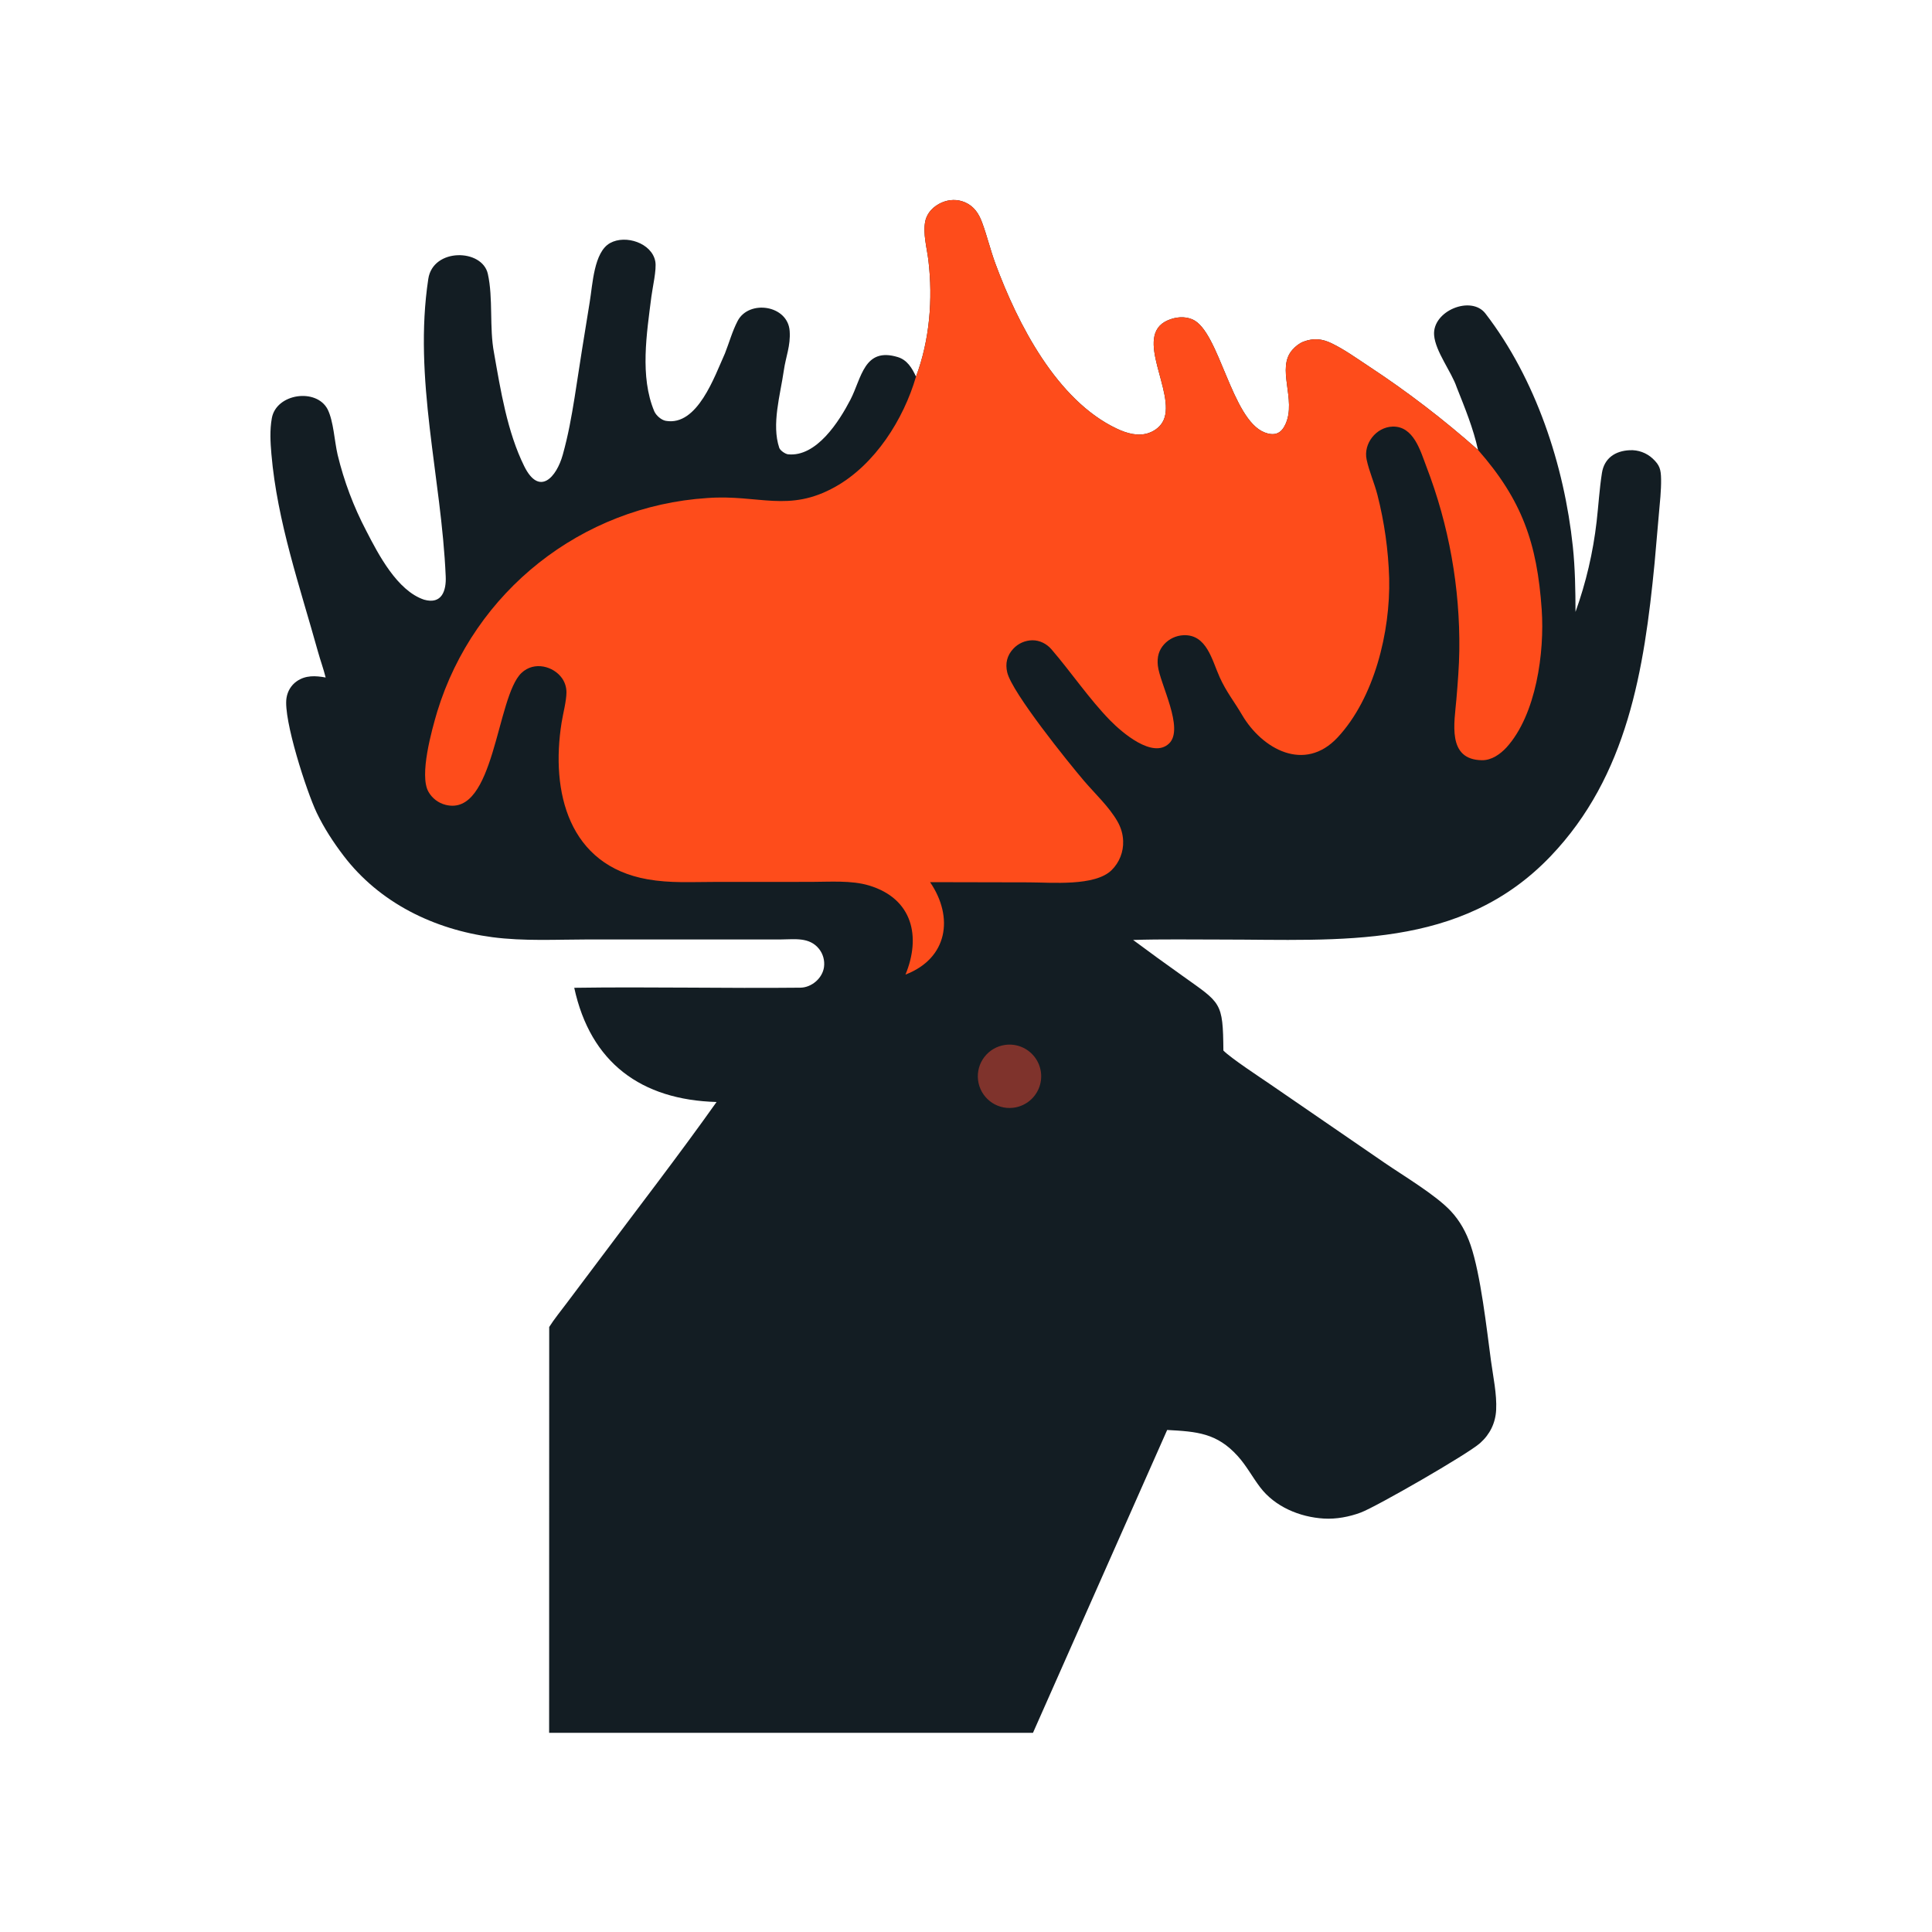
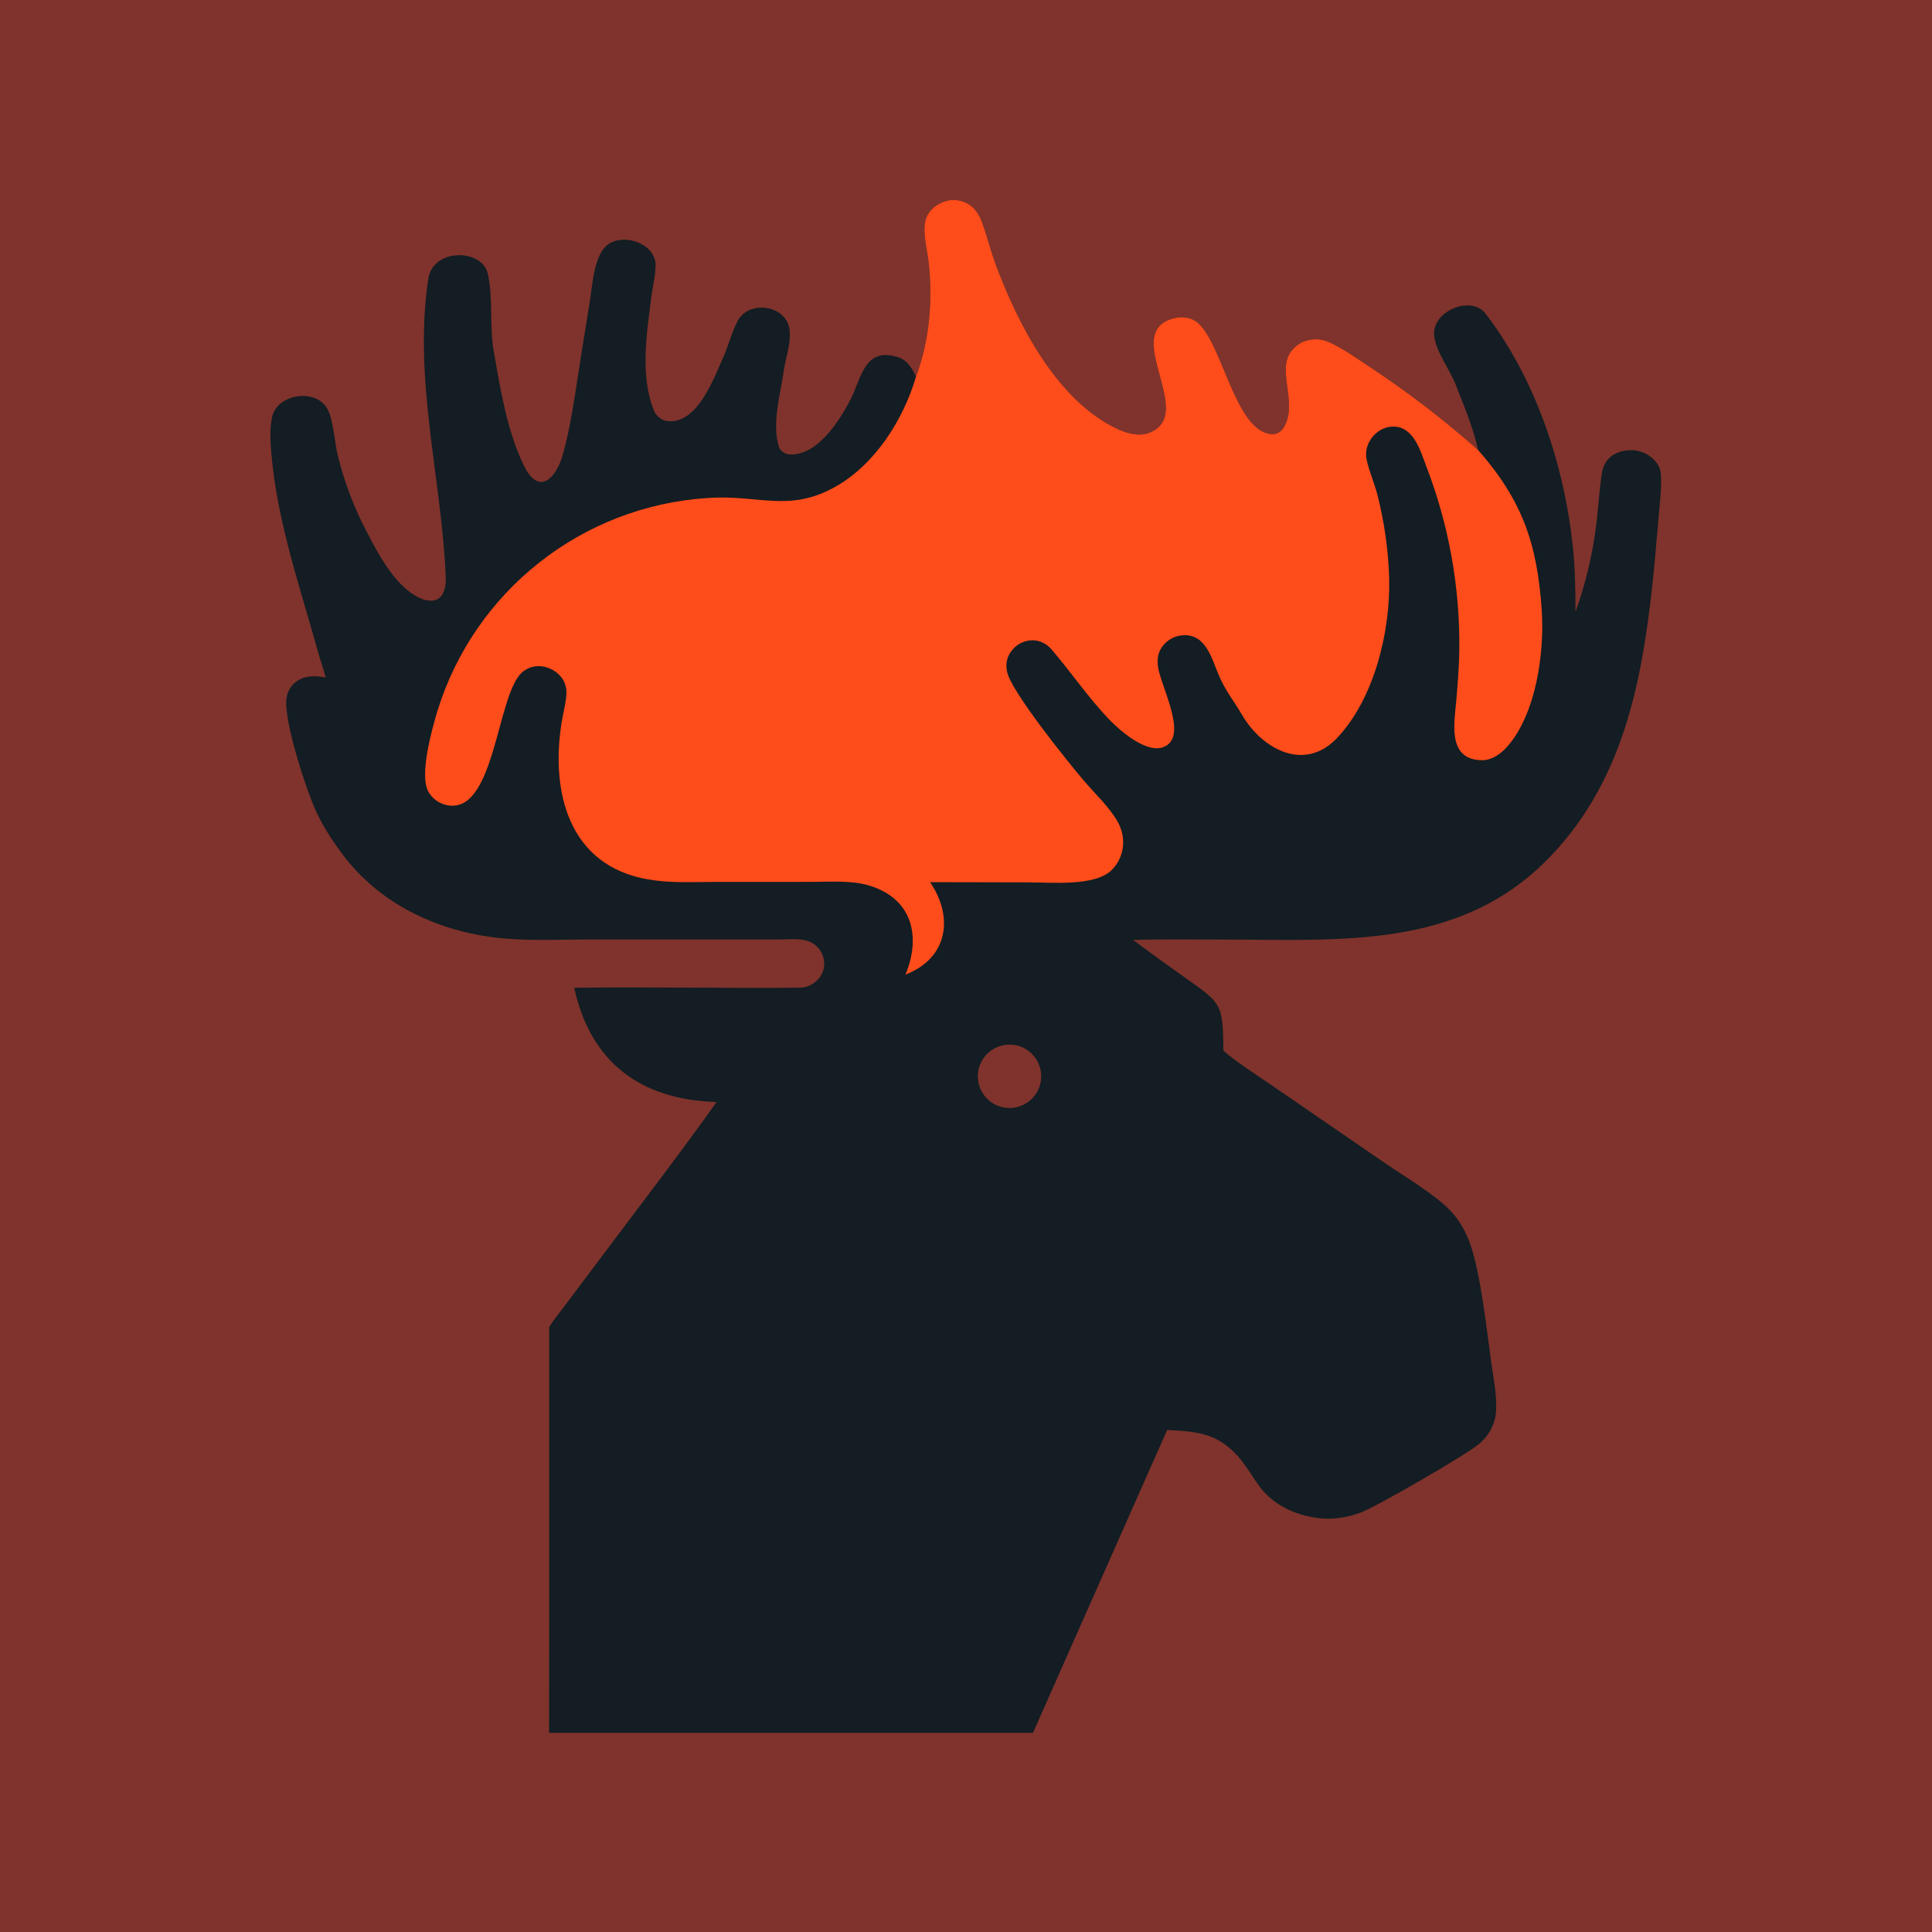
<svg xmlns="http://www.w3.org/2000/svg" version="1.2" viewBox="0 0 1024 1024" width="1024" height="1024">
  <style>
- 		.s0 { fill: #131d23 } 
- 		.s1 { fill: #fe4c1b } 
- 		.s2 { fill: #7f332c } 
+ 		.s0 { fill: #7f332c } 
+ 		.s1 { fill: #131d23 } 
+ 		.s2 { fill: #fe4c1b } 
	</style>
-   <path class="s0" d="m485.5 199.61c7.24-19.29 9.01-41.1 6.58-61.52-0.78-6.58-3.02-14.31-1.67-20.84 0.96-4.62 4.52-8.06 8.74-9.9 3.96-1.72 8.36-1.84 12.34-0.11 4.81 2.1 7.34 6.01 9.09 10.79 2.63 7.16 4.39 14.62 7.04 21.78 11.73 31.69 32.45 72.35 64.33 87.39 5.27 2.48 11.37 4.3 17.09 2.22 3.29-1.19 6.23-3.51 7.69-6.75 6.55-14.69-16.36-44.68 2.1-52.85 4.16-1.84 9.06-2.36 13.3-0.48 14.15 6.29 20.57 52.97 38.1 59.85 1.97 0.77 4.34 1.26 6.4 0.57 2.34-0.77 3.74-2.84 4.72-4.98 5.96-13.09-5.15-29.64 3.73-39.47 1.6-1.79 3.6-3.4 5.87-4.25 5.24-1.97 9.79-1.53 14.76 0.86 6.86 3.3 13.49 8.09 19.84 12.27 20.49 13.47 39.46 28.04 57.83 44.27-2.47-11.33-6.99-22.35-11.3-33.2-2.81-8.32-11.28-18.95-11.97-27.59-1.05-12.85 19.62-21.36 27.2-11.5 26.65 34.6 41.77 80.39 46.33 123.56 1.2 11.38 1.39 23.25 1.41 34.59 5.56-15.46 9.31-31.51 11.19-47.83 0.99-8.58 1.48-17.28 2.82-25.81 1.24-7.88 7.09-11.72 14.73-12.06 4.48-0.23 8.87 1.37 12.17 4.43 3.72 3.49 4.36 5.73 4.45 10.89 0.1 5.96-0.65 12.63-1.18 18.63l-2.27 25.91c-5.5 56.49-14.33 112.66-55.1 155.33-47.69 49.9-111.65 44.16-174.53 44.17-15.5 0.01-31.32-0.27-46.75 0.22q12.9 9.61 26.04 18.92c20.53 14.71 21.58 13.68 21.8 39.69 3.92 4 19.58 14.29 24.91 17.94l60.6 41.62c10.14 6.96 27.06 16.99 35.07 25.58 4.85 5.2 8.17 11.32 10.46 18.01 5.32 15.56 8.51 44.27 10.79 61.27 1.13 8.36 3.17 17.69 2.74 26.09-0.37 6.94-3.29 12.89-8.47 17.52-6.58 5.9-55.04 33.75-63.24 36.82-6.11 2.3-13.08 3.6-19.62 3.21-12.79-0.77-25.97-6.25-33.84-16.69-4.07-5.38-7.18-11.31-11.73-16.36-11.11-12.33-21.7-13.05-37.47-13.91l-71.12 160.52-256.45-0.01 0.04-215.09c2.27-3.67 6.65-9.17 9.35-12.75l16.45-21.88c20.44-27.35 43.27-56.92 62.9-84.62-39.9-1.12-66.81-20.78-75.43-60.53 39.85-0.59 79.99 0.36 119.86-0.06 5.89-0.06 11.72-4.96 12.52-10.95 0.46-3.42-0.49-6.89-2.63-9.6-5.14-6.42-13.01-5.03-20.2-5.01l-24.15 0.01-77.81-0.01c-16.82 0.02-34.3 1-51.01-1.2-30.81-4.07-59.84-18.2-78.87-43.22-5.42-7.12-10.31-14.62-14.19-22.7-5.32-11.1-17.82-49.57-16.03-60.86 0.56-3.56 2.41-6.73 5.37-8.82 4.7-3.32 10.02-3.02 15.38-2.04-1.11-4.51-2.77-9-4.02-13.5-9.58-34.47-21.65-69.1-24.73-104.93-0.54-6.29-0.91-12.65 0.22-18.99 2.34-13.18 23.67-16.15 29.6-4.68 3.15 6.41 3.55 16.58 5.27 24.02 3.38 14.03 8.49 27.59 15.2 40.37 6.46 12.58 16.43 31.71 30.62 36.46 9.5 2.69 11.8-4.88 11.48-12.27-2.26-52.72-17.29-104.66-9.23-157.78 2.5-16.48 28.55-16.03 31.55-2.65 2.9 12.91 0.73 28.6 3.28 41.89 3.51 19.89 7 41.85 16.01 60.07 8.02 16.2 17.14 5.81 20.44-6.11 2.89-10.4 4.56-19.77 6.25-30.25q3.85-25.28 8-50.52c1.59-9.42 2.18-26.61 10.82-31.4 8.24-4.57 22.16 0.01 23.96 9.74 0.79 4.25-1.48 13.9-2.08 18.69-2.44 19.36-6.21 42.33 1.55 60.77 1 2.23 3.72 4.62 6.09 5.03 16.82 2.95 25.86-23.64 31.34-35.7 2.26-5.71 3.91-11.81 6.75-17.25 5.95-11.41 26.62-8.49 27.57 5.36 0.54 7.89-2.02 13.37-3.12 21.03-1.82 12.73-6.58 28.45-2.39 40.9 0.57 1.47 3.15 3.19 4.61 3.4 15.12 1.57 27.15-17.47 33.11-28.96 5.9-11.35 7.18-28.05 25.13-22.56 4.99 1.53 7.56 5.9 9.62 10.34z" />
-   <path class="s1" d="m485.5 199.61c7.24-19.29 9.01-41.1 6.58-61.52-0.78-6.58-3.02-14.31-1.67-20.84 0.96-4.62 4.52-8.06 8.74-9.9 3.96-1.72 8.36-1.84 12.34-0.11 4.81 2.1 7.34 6.01 9.09 10.79 2.63 7.16 4.39 14.62 7.04 21.78 11.73 31.69 32.45 72.35 64.33 87.39 5.27 2.48 11.37 4.3 17.09 2.22 3.29-1.19 6.23-3.51 7.69-6.75 6.55-14.69-16.36-44.68 2.1-52.85 4.16-1.84 9.06-2.36 13.3-0.48 14.15 6.29 20.57 52.97 38.1 59.85 1.97 0.77 4.34 1.26 6.4 0.57 2.34-0.77 3.74-2.84 4.72-4.98 5.96-13.09-5.15-29.64 3.73-39.47 1.6-1.79 3.6-3.4 5.87-4.25 5.24-1.97 9.79-1.53 14.76 0.86 6.86 3.3 13.49 8.09 19.84 12.27 20.49 13.47 39.46 28.04 57.83 44.27 23.37 26.64 31.31 49.42 33.75 84.52 1.59 22.68-2.9 55.79-18.64 73.16-3.35 3.61-7.9 6.85-13.01 6.79-18.75-0.23-14.56-20.09-13.55-32.44 0.7-8.42 1.42-17.26 1.53-25.63 0.44-33.36-5.48-66.49-17.47-97.62-3.15-8.32-6.79-21.54-17.98-21.13-8.63 0.31-15.51 9.04-13.66 17.53 1.36 6.31 4.03 12.16 5.71 18.63 3.69 14.46 5.79 29.29 6.23 44.22 0.68 28.46-7.9 63.49-27.29 84.33-17.55 18.86-40.09 6.18-50.71-11.95-4.08-6.98-8.34-12.17-11.84-19.94-4.1-9.1-6.85-22.79-19.2-22.25-3.92 0.18-7.6 1.92-10.25 4.82-2.81 3.12-3.8 6.7-3.32 11.28 1.01 9.52 14.27 33.52 5.88 41.36-8.68 8.1-24.9-5.91-31.19-12.34-11.01-11.26-20.77-25.69-31.12-37.7-2.51-2.9-6.16-4.73-9.97-4.74-3.89 0.02-7.58 1.65-10.22 4.5-3.33 3.54-4.34 7.85-3.2 12.56 2.61 10.82 32.64 48 40.68 57.43 5.82 6.82 13.31 13.75 17.73 21.51 1.84 3.22 2.9 6.69 3.02 10.4 0.22 5.77-2 11.36-6.09 15.41-8.84 8.72-31.77 6.52-43.91 6.5l-52.33-0.11c12.69 18.58 9.41 40.38-13.04 48.99 8.21-19.84 4.04-40.17-19.3-47.22-9.38-2.83-20.86-1.92-30.71-1.91l-51.11 0.02c-12.22 0-23.51 0.74-35.59-1.39-41.72-7.37-51.45-46.13-45.55-83.07 0.74-4.66 2.57-11.49 2.57-16.03 0.01-2.69-0.82-5.31-2.36-7.5-4.43-6.28-14.71-9.21-21.49-2.76-13.34 12.68-14.13 76.4-40.19 69.9-3.87-0.97-7.17-3.49-9.12-6.97-4.92-8.74 1.72-32.48 4.67-42.44 19.57-63.81 76.55-108.88 143.16-113.22 27.39-1.98 42.98 7.98 67.85-5.96 21.06-11.81 36.17-35.74 42.75-58.39z" />
-   <path class="s2" d="m532.83 553.81c5.99-0.8 11.95 1.67 15.6 6.49 3.66 4.81 4.45 11.21 2.07 16.77-2.38 5.55-7.56 9.4-13.57 10.08-9.14 1.02-17.41-5.5-18.54-14.64-1.12-9.13 5.31-17.47 14.44-18.7z" />
+   <path class="s0" d="m0 0h1024v1024h-1024z" />
+   <path class="s1" d="m485.5 199.61c7.24-19.29 9.01-41.1 6.58-61.52-0.78-6.58-3.02-14.31-1.67-20.84 0.96-4.62 4.52-8.06 8.74-9.9 3.96-1.72 8.36-1.84 12.34-0.11 4.81 2.1 7.34 6.01 9.09 10.79 2.63 7.16 4.39 14.62 7.04 21.78 11.73 31.69 32.45 72.35 64.33 87.39 5.27 2.48 11.37 4.3 17.09 2.22 3.29-1.19 6.23-3.51 7.69-6.75 6.55-14.69-16.36-44.68 2.1-52.85 4.16-1.84 9.06-2.36 13.3-0.48 14.15 6.29 20.57 52.97 38.1 59.85 1.97 0.77 4.34 1.26 6.4 0.57 2.34-0.77 3.74-2.84 4.72-4.98 5.96-13.09-5.15-29.64 3.73-39.47 1.6-1.79 3.6-3.4 5.87-4.25 5.24-1.97 9.79-1.53 14.76 0.86 6.86 3.3 13.49 8.09 19.84 12.27 20.49 13.47 39.46 28.04 57.83 44.27-2.47-11.33-6.99-22.35-11.3-33.2-2.81-8.32-11.28-18.95-11.97-27.59-1.05-12.85 19.62-21.36 27.2-11.5 26.65 34.6 41.77 80.39 46.33 123.56 1.2 11.38 1.39 23.25 1.41 34.59 5.56-15.46 9.31-31.51 11.19-47.83 0.99-8.58 1.48-17.28 2.82-25.81 1.24-7.88 7.09-11.72 14.73-12.06 4.48-0.23 8.87 1.37 12.17 4.43 3.72 3.49 4.36 5.73 4.45 10.89 0.1 5.96-0.65 12.63-1.18 18.63l-2.27 25.91c-5.5 56.49-14.33 112.66-55.1 155.33-47.69 49.9-111.65 44.16-174.53 44.17-15.5 0.01-31.32-0.27-46.75 0.22q12.9 9.61 26.04 18.92c20.53 14.71 21.58 13.68 21.8 39.69 3.92 4 19.58 14.29 24.91 17.94l60.6 41.62c10.14 6.96 27.06 16.99 35.07 25.58 4.85 5.2 8.17 11.32 10.46 18.01 5.32 15.56 8.51 44.27 10.79 61.27 1.13 8.36 3.17 17.69 2.74 26.09-0.37 6.94-3.29 12.89-8.47 17.52-6.58 5.9-55.04 33.75-63.24 36.82-6.11 2.3-13.08 3.6-19.62 3.21-12.79-0.77-25.97-6.25-33.84-16.69-4.07-5.38-7.18-11.31-11.73-16.36-11.11-12.33-21.7-13.05-37.47-13.91l-71.12 160.52-256.45-0.01 0.04-215.09c2.27-3.67 6.65-9.17 9.35-12.75l16.45-21.88c20.44-27.35 43.27-56.92 62.9-84.62-39.9-1.12-66.81-20.78-75.43-60.53 39.85-0.59 79.99 0.36 119.86-0.06 5.89-0.06 11.72-4.96 12.52-10.95 0.46-3.42-0.49-6.89-2.63-9.6-5.14-6.42-13.01-5.03-20.2-5.01l-24.15 0.01-77.81-0.01c-16.82 0.02-34.3 1-51.01-1.2-30.81-4.07-59.84-18.2-78.87-43.22-5.42-7.12-10.31-14.62-14.19-22.7-5.32-11.1-17.82-49.57-16.03-60.86 0.56-3.56 2.41-6.73 5.37-8.82 4.7-3.32 10.02-3.02 15.38-2.04-1.11-4.51-2.77-9-4.02-13.5-9.58-34.47-21.65-69.1-24.73-104.93-0.54-6.29-0.91-12.65 0.22-18.99 2.34-13.18 23.67-16.15 29.6-4.68 3.15 6.41 3.55 16.58 5.27 24.02 3.38 14.03 8.49 27.59 15.2 40.37 6.46 12.58 16.43 31.71 30.62 36.46 9.5 2.69 11.8-4.88 11.48-12.27-2.26-52.72-17.29-104.66-9.23-157.78 2.5-16.48 28.55-16.03 31.55-2.65 2.9 12.91 0.73 28.6 3.28 41.89 3.51 19.89 7 41.85 16.01 60.07 8.02 16.2 17.14 5.81 20.44-6.11 2.89-10.4 4.56-19.77 6.25-30.25q3.85-25.28 8-50.52c1.59-9.42 2.18-26.61 10.82-31.4 8.24-4.57 22.16 0.01 23.96 9.74 0.79 4.25-1.48 13.9-2.08 18.69-2.44 19.36-6.21 42.33 1.55 60.77 1 2.23 3.72 4.62 6.09 5.03 16.82 2.95 25.86-23.64 31.34-35.7 2.26-5.71 3.91-11.81 6.75-17.25 5.95-11.41 26.62-8.49 27.57 5.36 0.54 7.89-2.02 13.37-3.12 21.03-1.82 12.73-6.58 28.45-2.39 40.9 0.57 1.47 3.15 3.19 4.61 3.4 15.12 1.57 27.15-17.47 33.11-28.96 5.9-11.35 7.18-28.05 25.13-22.56 4.99 1.53 7.56 5.9 9.62 10.34z" />
+   <path class="s2" d="m485.5 199.61c7.24-19.29 9.01-41.1 6.58-61.52-0.78-6.58-3.02-14.31-1.67-20.84 0.96-4.62 4.52-8.06 8.74-9.9 3.96-1.72 8.36-1.84 12.34-0.11 4.81 2.1 7.34 6.01 9.09 10.79 2.63 7.16 4.39 14.62 7.04 21.78 11.73 31.69 32.45 72.35 64.33 87.39 5.27 2.48 11.37 4.3 17.09 2.22 3.29-1.19 6.23-3.51 7.69-6.75 6.55-14.69-16.36-44.68 2.1-52.85 4.16-1.84 9.06-2.36 13.3-0.48 14.15 6.29 20.57 52.97 38.1 59.85 1.97 0.77 4.34 1.26 6.4 0.57 2.34-0.77 3.74-2.84 4.72-4.98 5.96-13.09-5.15-29.64 3.73-39.47 1.6-1.79 3.6-3.4 5.87-4.25 5.24-1.97 9.79-1.53 14.76 0.86 6.86 3.3 13.49 8.09 19.84 12.27 20.49 13.47 39.46 28.04 57.83 44.27 23.37 26.64 31.31 49.42 33.75 84.52 1.59 22.68-2.9 55.79-18.64 73.16-3.35 3.61-7.9 6.85-13.01 6.79-18.75-0.23-14.56-20.09-13.55-32.44 0.7-8.42 1.42-17.26 1.53-25.63 0.44-33.36-5.48-66.49-17.47-97.62-3.15-8.32-6.79-21.54-17.98-21.13-8.63 0.31-15.51 9.04-13.66 17.53 1.36 6.31 4.03 12.16 5.71 18.63 3.69 14.46 5.79 29.29 6.23 44.22 0.68 28.46-7.9 63.49-27.29 84.33-17.55 18.86-40.09 6.18-50.71-11.95-4.08-6.98-8.34-12.17-11.84-19.94-4.1-9.1-6.85-22.79-19.2-22.25-3.92 0.18-7.6 1.92-10.25 4.82-2.81 3.12-3.8 6.7-3.32 11.28 1.01 9.52 14.27 33.52 5.88 41.36-8.68 8.1-24.9-5.91-31.19-12.34-11.01-11.26-20.77-25.69-31.12-37.7-2.51-2.9-6.16-4.73-9.97-4.74-3.89 0.02-7.58 1.65-10.22 4.5-3.33 3.54-4.34 7.85-3.2 12.56 2.61 10.82 32.64 48 40.68 57.43 5.82 6.82 13.31 13.75 17.73 21.51 1.84 3.22 2.9 6.69 3.02 10.4 0.22 5.77-2 11.36-6.09 15.41-8.84 8.72-31.77 6.52-43.91 6.5l-52.33-0.11c12.69 18.58 9.41 40.38-13.04 48.99 8.21-19.84 4.04-40.17-19.3-47.22-9.38-2.83-20.86-1.92-30.71-1.91l-51.11 0.02c-12.22 0-23.51 0.74-35.59-1.39-41.72-7.37-51.45-46.13-45.55-83.07 0.74-4.66 2.57-11.49 2.57-16.03 0.01-2.69-0.82-5.31-2.36-7.5-4.43-6.28-14.71-9.21-21.49-2.76-13.34 12.68-14.13 76.4-40.19 69.9-3.87-0.97-7.17-3.49-9.12-6.97-4.92-8.74 1.72-32.48 4.67-42.44 19.57-63.81 76.55-108.88 143.16-113.22 27.39-1.98 42.98 7.98 67.85-5.96 21.06-11.81 36.17-35.74 42.75-58.39z" />
+   <path class="s0" d="m532.83 553.81c5.99-0.8 11.95 1.67 15.6 6.49 3.66 4.81 4.45 11.21 2.07 16.77-2.38 5.55-7.56 9.4-13.57 10.08-9.14 1.02-17.41-5.5-18.54-14.64-1.12-9.13 5.31-17.47 14.44-18.7z" />
</svg>
